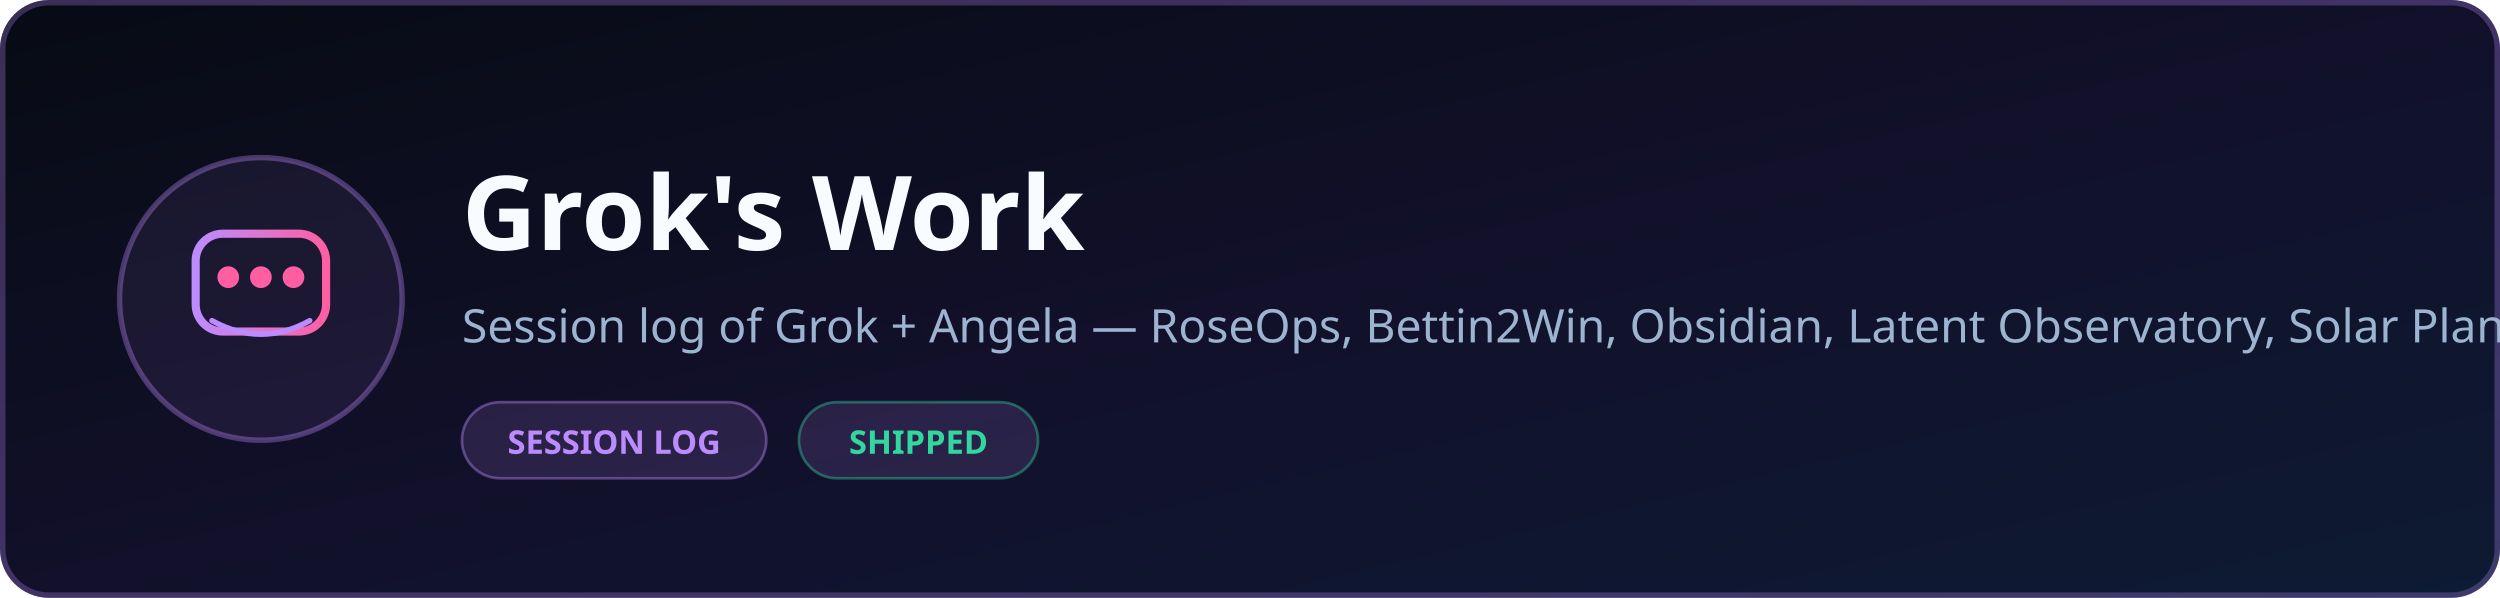
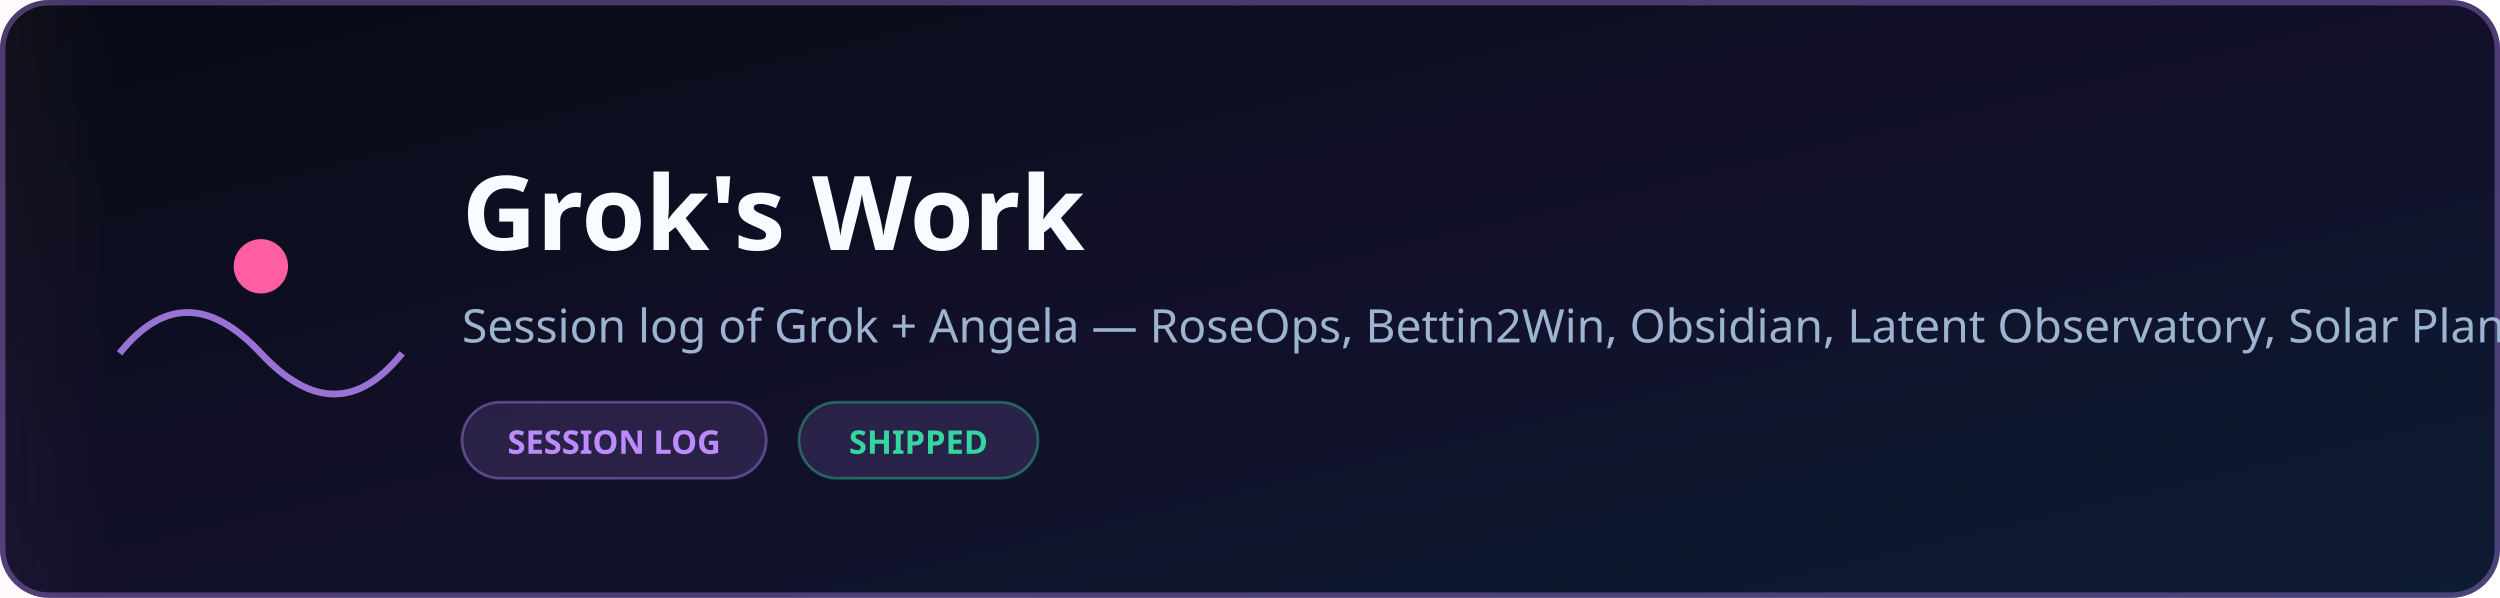
<svg xmlns="http://www.w3.org/2000/svg" width="920" height="220" viewBox="0 0 920 220" role="img" aria-label="Grok's Work">
  <defs>
    <linearGradient id="bg" x1="0%" y1="0%" x2="100%" y2="100%">
      <stop offset="0%" stop-color="#070b14" />
      <stop offset="50%" stop-color="#12102a" />
      <stop offset="100%" stop-color="#0d1b33" />
    </linearGradient>
    <linearGradient id="accent" x1="0%" y1="0%" x2="100%" y2="0%">
      <stop offset="0%" stop-color="#bc8cff" />
      <stop offset="100%" stop-color="#ff5fa2" />
    </linearGradient>
+     <linearGradient id="shimmer" x1="0%" y1="0%" x2="100%" y2="0%">
+       <stop offset="0%" stop-color="#bc8cff" stop-opacity="0" />
+       <stop offset="50%" stop-color="#bc8cff" stop-opacity="0.15" />
+       <stop offset="100%" stop-color="#ff5fa2" stop-opacity="0" />
+     </linearGradient>
  </defs>
  <rect width="920" height="220" rx="18" fill="url(#bg)" />
-   <rect x="1" y="1" width="918" height="218" rx="17" fill="none" stroke="rgba(188,140,255,0.28)" stroke-width="2" />
-   <circle cx="96" cy="110" r="52" fill="rgba(188,140,255,0.08)" stroke="rgba(188,140,255,0.35)" stroke-width="2" />
-   <rect x="72" y="86" width="48" height="36" rx="10" fill="none" stroke="url(#accent)" stroke-width="3" />
-   <circle cx="84" cy="102" r="4" fill="#ff5fa2" />
-   <circle cx="96" cy="102" r="4" fill="#ff5fa2" />
-   <circle cx="108" cy="102" r="4" fill="#ff5fa2" />
-   <path d="M78 118 Q96 128 114 118" fill="none" stroke="#bc8cff" stroke-width="2" stroke-linecap="round" />
+   <rect x="-200" y="0" width="240" height="220" rx="18" fill="url(#shimmer)" opacity="0.9">
+     <animate attributeName="x" values="-240;920" dur="7s" repeatCount="indefinite" />
+   </rect>
+   <rect x="1" y="1" width="918" height="218" rx="17" fill="none" stroke="#bc8cff" stroke-width="2" opacity="0.35">
+     <animate attributeName="opacity" values="0.35;0.65;0.35" dur="3s" repeatCount="indefinite" />
+   </rect>
+   <path d="M44 130 Q68 100 96 130 T148 130" fill="none" stroke="#bc8cff" stroke-width="2.5" opacity="0.8">
+     <animate attributeName="d" values="M44 130 Q68 100 96 130 T148 130;M44 130 Q68 140 96 110 T148 130;M44 130 Q68 100 96 130 T148 130" dur="3s" repeatCount="indefinite" />
+   </path>
+   <circle cx="96" cy="98" r="10" fill="#ff5fa2">
+     <animate attributeName="cy" values="98;90;98" dur="2s" repeatCount="indefinite" />
+   </circle>
  <text x="170" y="92" fill="#f8fbff" font-family="Segoe UI, system-ui, sans-serif" font-size="38" font-weight="800">Grok's Work</text>
  <text x="170" y="126" fill="#9db4d1" font-family="Segoe UI, system-ui, sans-serif" font-size="17" font-weight="500">Session log of Grok + Angela — RoseOps, Bettin2Win, Obsidian, Latent Observatory, Solar Planets.</text>
-   <rect x="170" y="148" width="112" height="28" rx="14" fill="rgba(188,140,255,0.14)" stroke="#bc8cff66" stroke-width="1" />
+   <rect x="170" y="148" width="112" height="28" rx="14" fill="rgba(188,140,255,0.14)" stroke="#bc8cff66" stroke-width="1">
+     <animate attributeName="opacity" values="1;0.75;1" dur="2.5s" begin="0s" repeatCount="indefinite" />
+   </rect>
  <text x="226" y="167" fill="#bc8cff" font-family="Segoe UI, system-ui, sans-serif" font-size="12" font-weight="700" text-anchor="middle">SESSION LOG</text>
-   <rect x="294" y="148" width="88" height="28" rx="14" fill="rgba(188,140,255,0.14)" stroke="#33d69f66" stroke-width="1" />
+   <rect x="294" y="148" width="88" height="28" rx="14" fill="rgba(188,140,255,0.14)" stroke="#33d69f66" stroke-width="1">
+     <animate attributeName="opacity" values="1;0.75;1" dur="2.5s" begin="0.3s" repeatCount="indefinite" />
+   </rect>
  <text x="338" y="167" fill="#33d69f" font-family="Segoe UI, system-ui, sans-serif" font-size="12" font-weight="700" text-anchor="middle">SHIPPED</text>
</svg>
